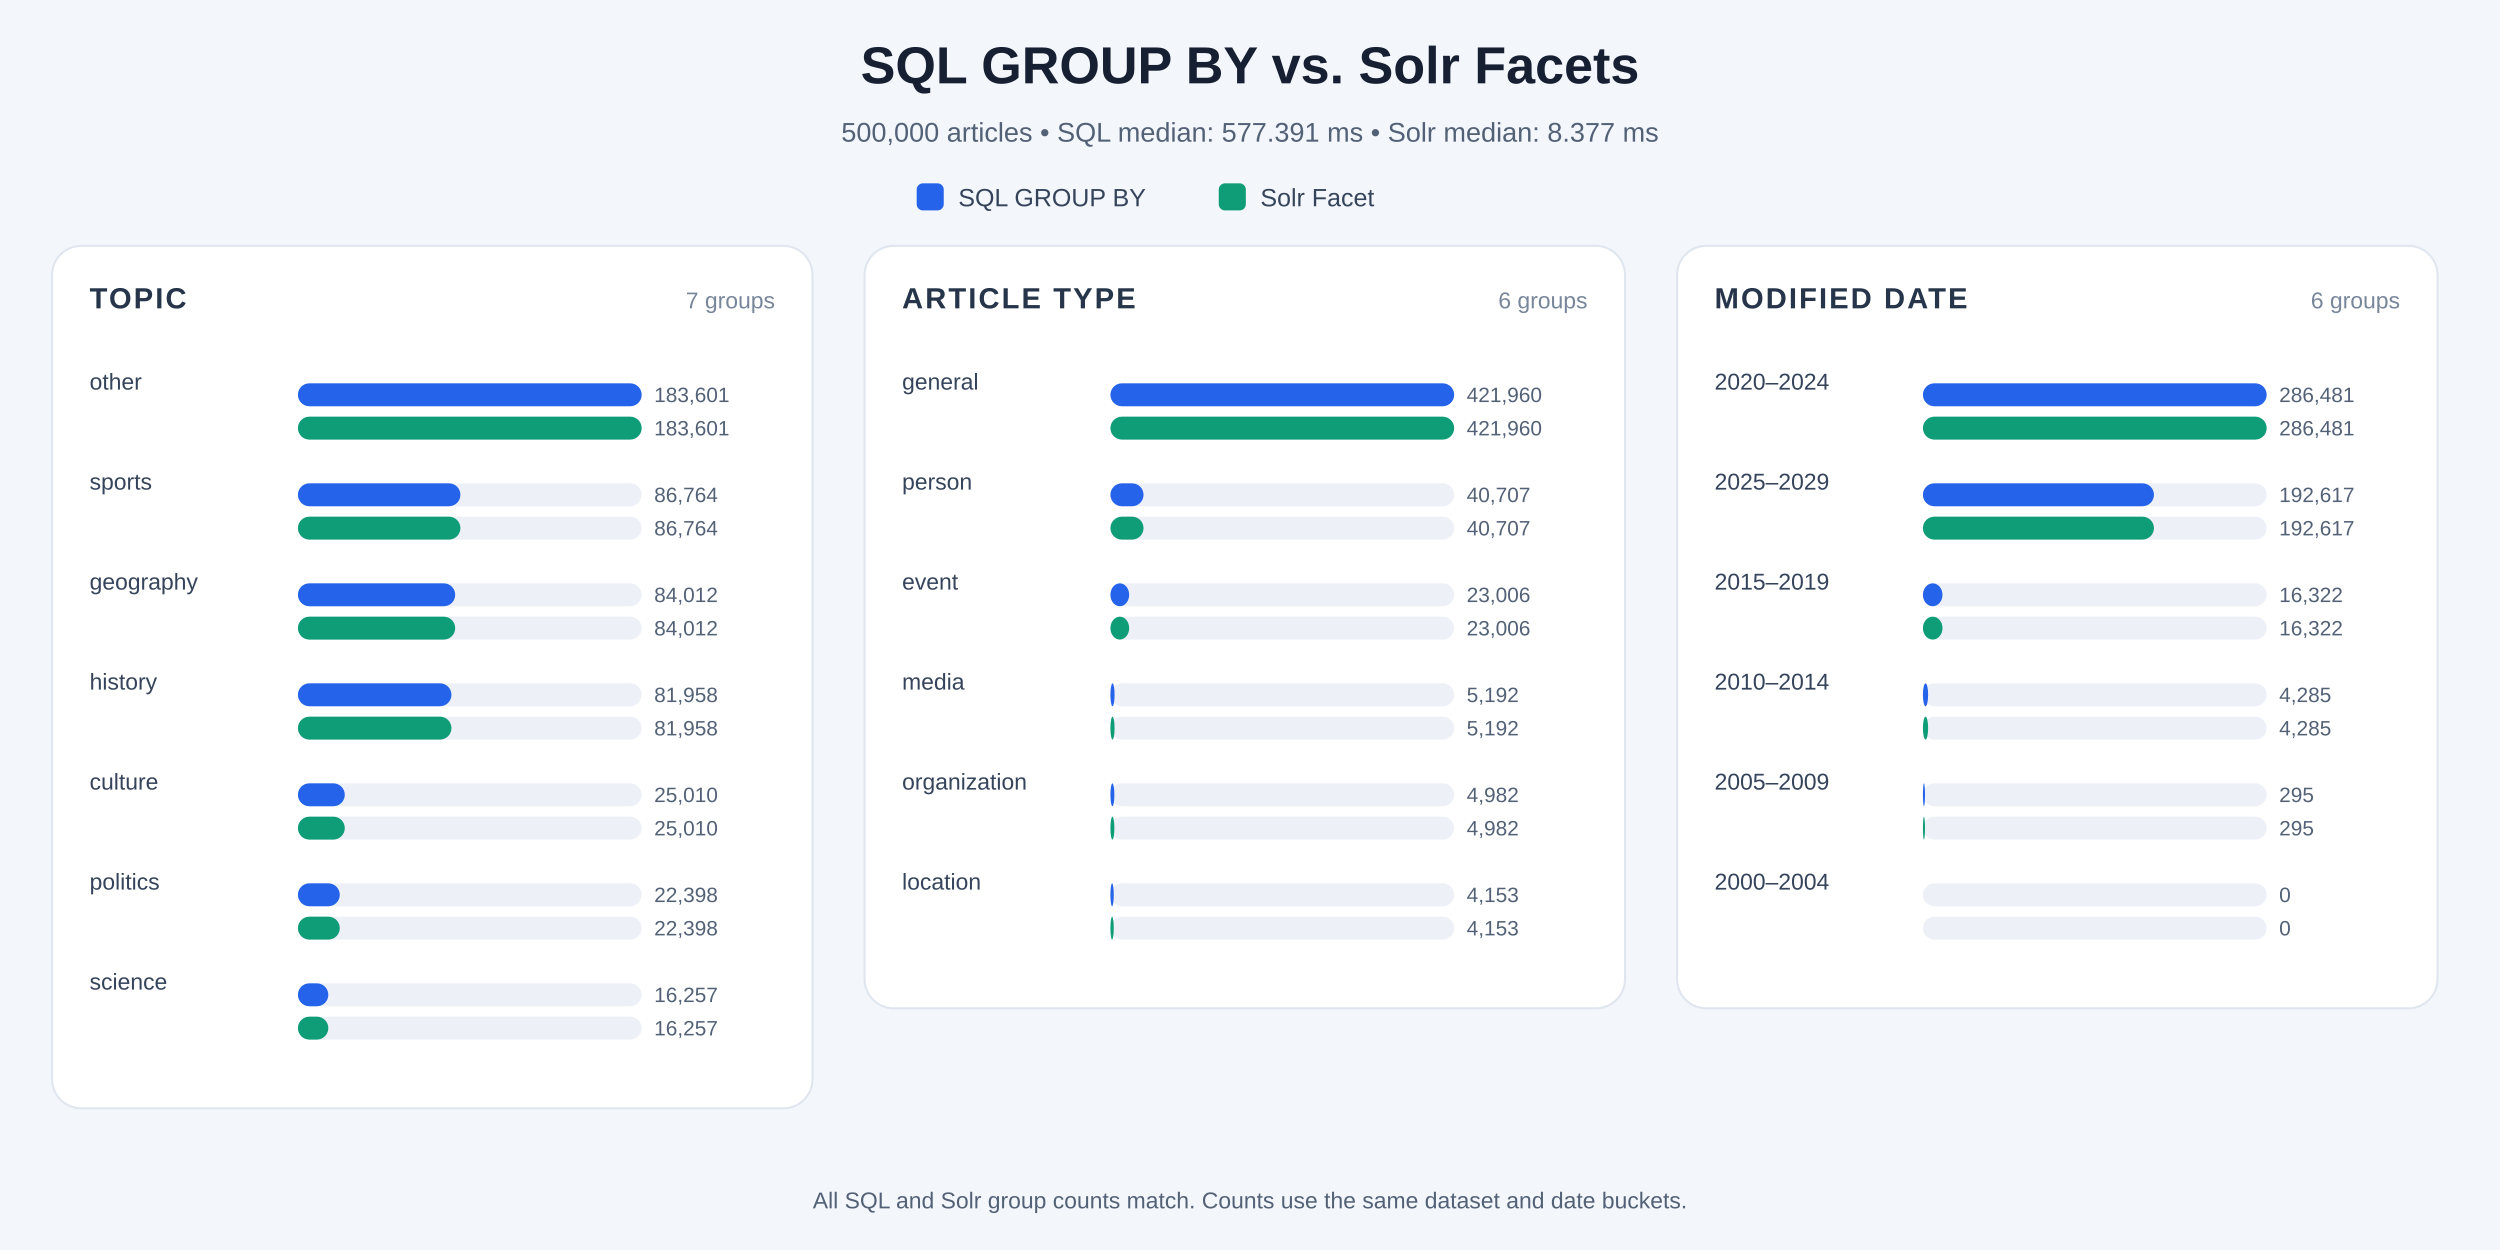
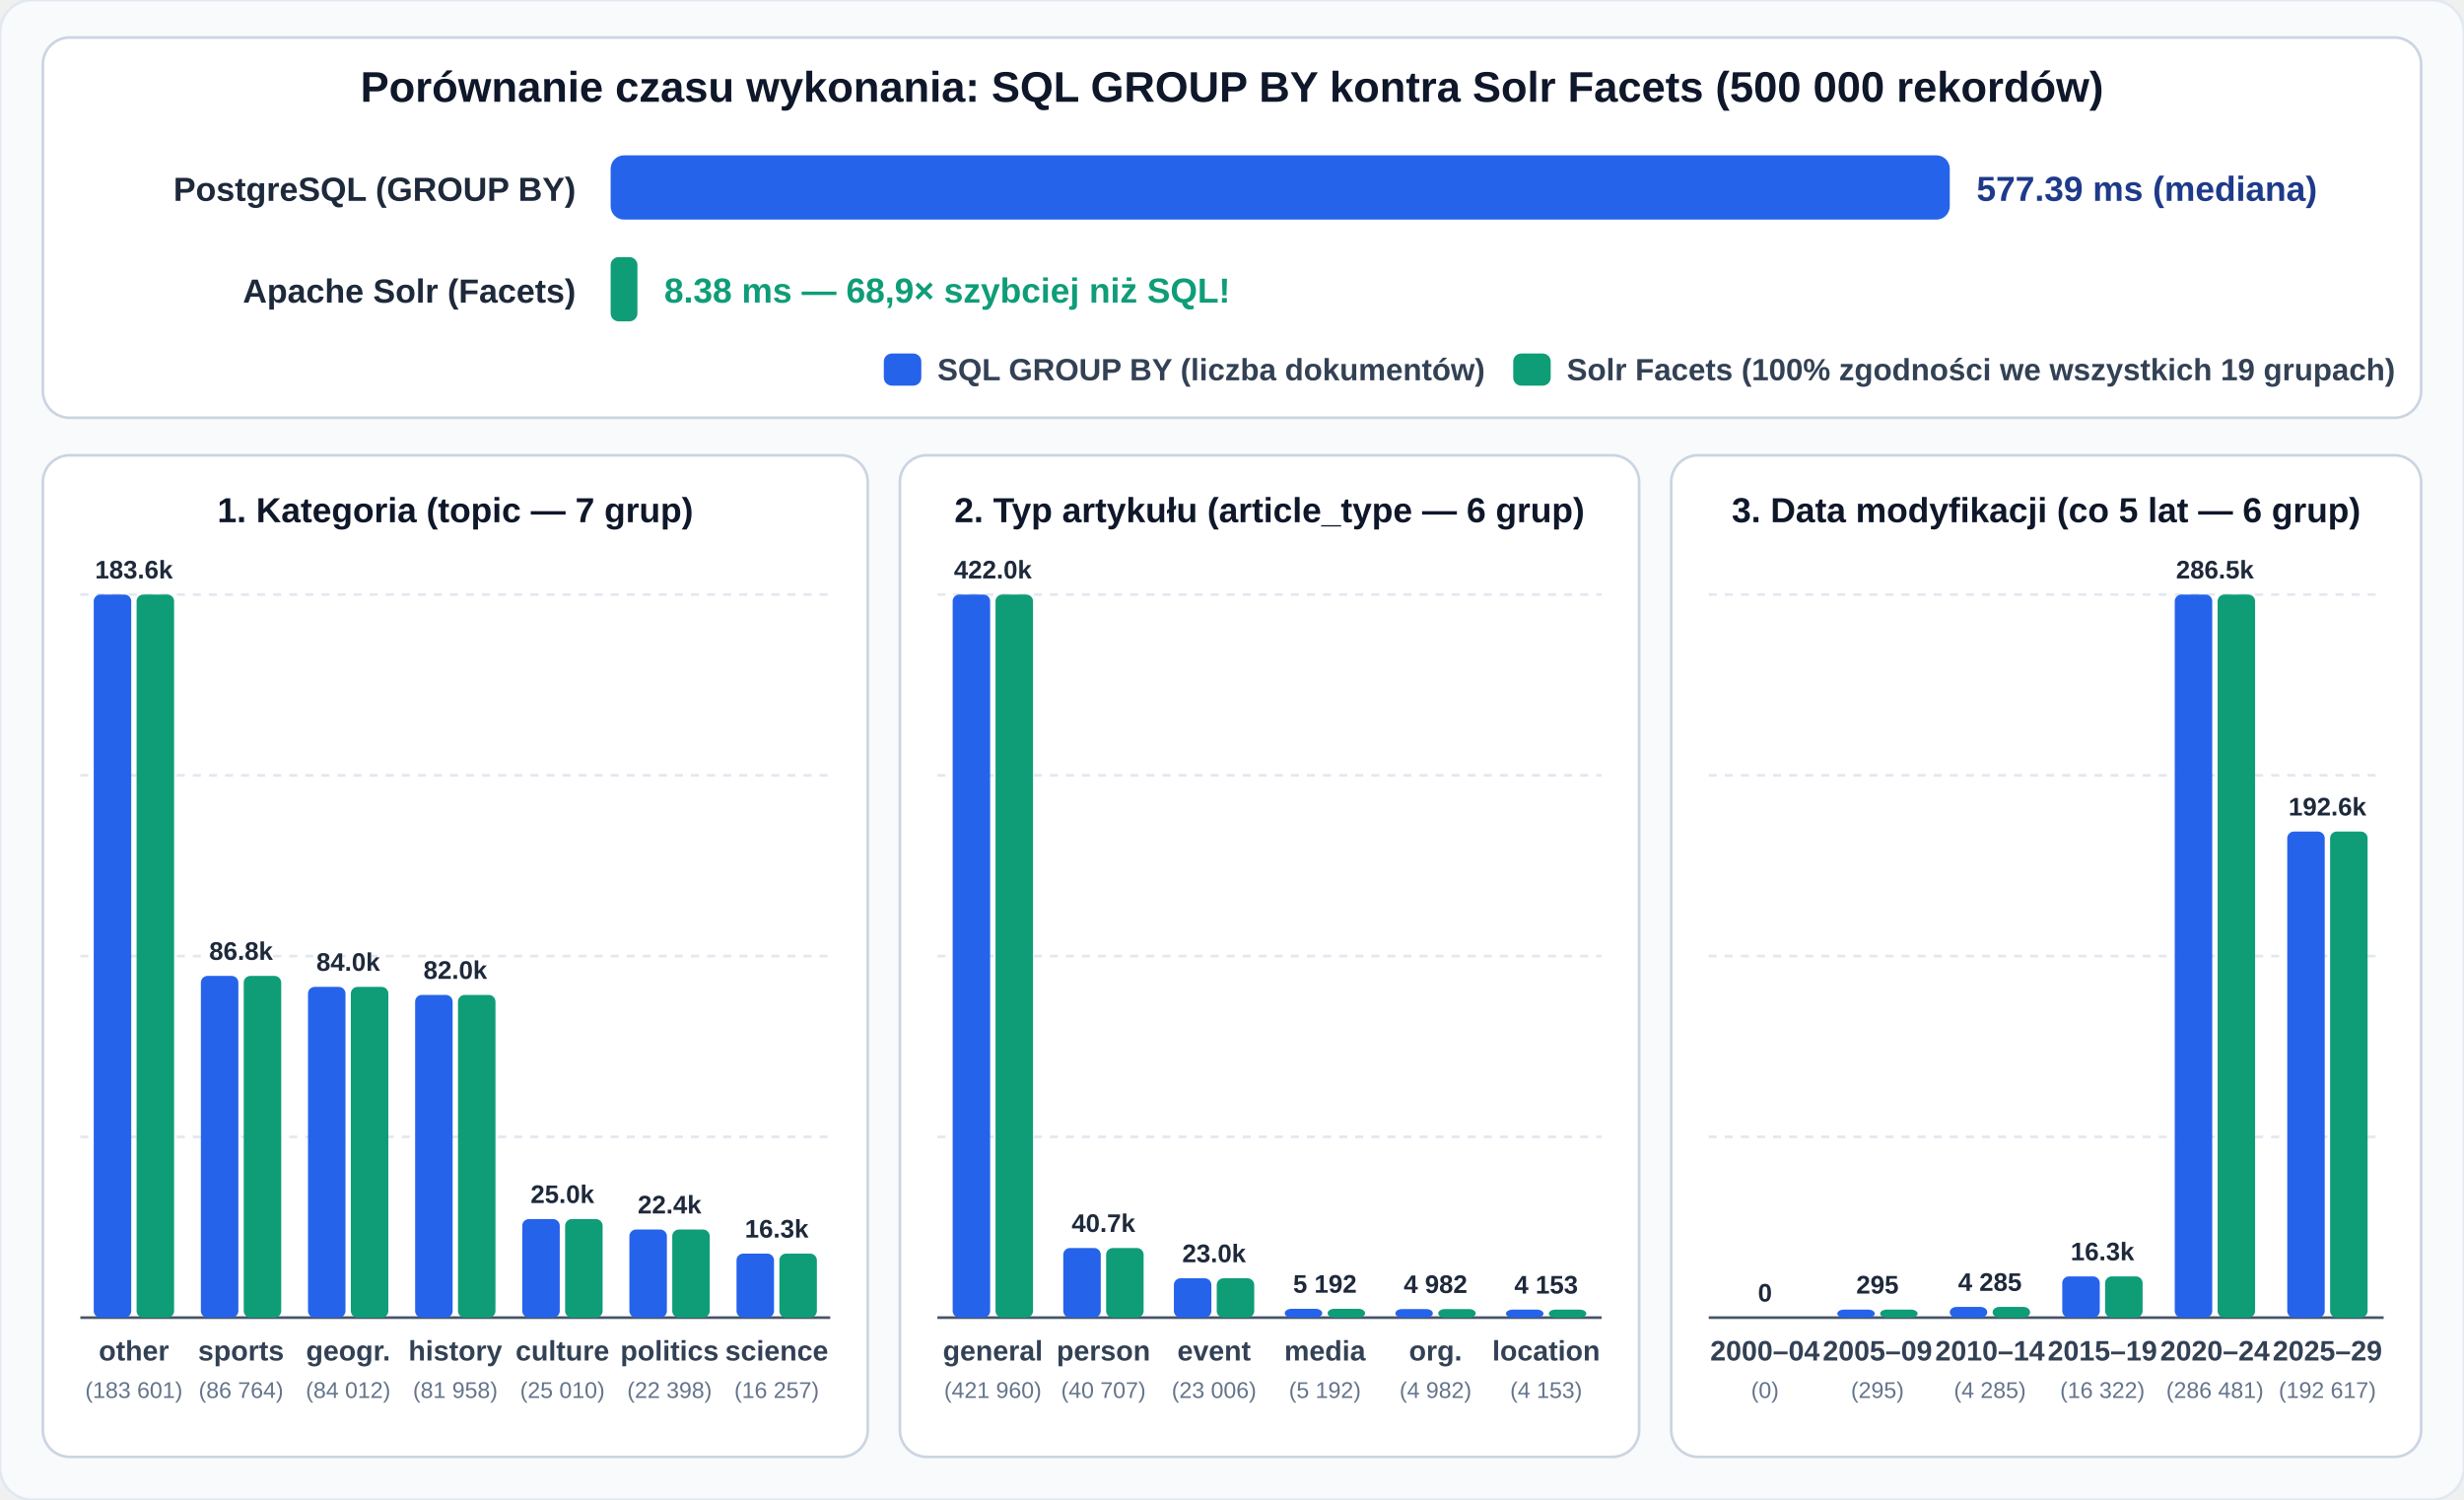
- <svg xmlns="http://www.w3.org/2000/svg" width="1200" height="600" viewBox="0 0 1200 600">
-   <rect width="100%" height="100%" fill="#f3f6fb" />
-   <text x="600" y="40" text-anchor="middle" font-family="Arial,sans-serif" font-size="25" font-weight="700" fill="#172033">SQL GROUP BY vs. Solr Facets</text>
-   <text x="600" y="68" text-anchor="middle" font-family="Arial,sans-serif" font-size="13" fill="#536176">500,000 articles  •  SQL median: 577.391 ms  •  Solr median: 8.377 ms</text>
-   <rect x="440" y="88" width="13" height="13" rx="3" fill="#2563eb" />
-   <text x="460" y="99" font-family="Arial,sans-serif" font-size="12" fill="#35445a">SQL GROUP BY</text>
-   <rect x="585" y="88" width="13" height="13" rx="3" fill="#0f9d78" />
-   <text x="605" y="99" font-family="Arial,sans-serif" font-size="12" fill="#35445a">Solr Facet</text>
-   <rect x="25" y="118" width="365" height="414" rx="14" fill="#ffffff" stroke="#e0e6ef" />
-   <text x="43" y="148" font-family="Arial,sans-serif" font-size="14" font-weight="700" letter-spacing="1" fill="#26354a">TOPIC</text>
-   <text x="372" y="148" text-anchor="end" font-family="Arial,sans-serif" font-size="11" fill="#78869a">7 groups</text>
-   <text x="43" y="187" font-family="Arial,sans-serif" font-size="11" fill="#35445a">other</text>
-   <rect x="143" y="184" width="165" height="11" rx="5.5" fill="#edf1f7" />
-   <rect x="143" y="184" width="165.0" height="11" rx="5.5" fill="#2563eb" />
-   <text x="314" y="193" font-family="Arial,sans-serif" font-size="10" fill="#536176">183,601</text>
-   <rect x="143" y="200" width="165" height="11" rx="5.5" fill="#edf1f7" />
-   <rect x="143" y="200" width="165.0" height="11" rx="5.5" fill="#0f9d78" />
-   <text x="314" y="209" font-family="Arial,sans-serif" font-size="10" fill="#536176">183,601</text>
-   <text x="43" y="235" font-family="Arial,sans-serif" font-size="11" fill="#35445a">sports</text>
-   <rect x="143" y="232" width="165" height="11" rx="5.5" fill="#edf1f7" />
-   <rect x="143" y="232" width="78.0" height="11" rx="5.5" fill="#2563eb" />
-   <text x="314" y="241" font-family="Arial,sans-serif" font-size="10" fill="#536176">86,764</text>
-   <rect x="143" y="248" width="165" height="11" rx="5.5" fill="#edf1f7" />
-   <rect x="143" y="248" width="78.0" height="11" rx="5.5" fill="#0f9d78" />
-   <text x="314" y="257" font-family="Arial,sans-serif" font-size="10" fill="#536176">86,764</text>
-   <text x="43" y="283" font-family="Arial,sans-serif" font-size="11" fill="#35445a">geography</text>
-   <rect x="143" y="280" width="165" height="11" rx="5.5" fill="#edf1f7" />
-   <rect x="143" y="280" width="75.5" height="11" rx="5.5" fill="#2563eb" />
-   <text x="314" y="289" font-family="Arial,sans-serif" font-size="10" fill="#536176">84,012</text>
-   <rect x="143" y="296" width="165" height="11" rx="5.5" fill="#edf1f7" />
-   <rect x="143" y="296" width="75.5" height="11" rx="5.5" fill="#0f9d78" />
-   <text x="314" y="305" font-family="Arial,sans-serif" font-size="10" fill="#536176">84,012</text>
-   <text x="43" y="331" font-family="Arial,sans-serif" font-size="11" fill="#35445a">history</text>
-   <rect x="143" y="328" width="165" height="11" rx="5.5" fill="#edf1f7" />
-   <rect x="143" y="328" width="73.7" height="11" rx="5.5" fill="#2563eb" />
-   <text x="314" y="337" font-family="Arial,sans-serif" font-size="10" fill="#536176">81,958</text>
-   <rect x="143" y="344" width="165" height="11" rx="5.5" fill="#edf1f7" />
-   <rect x="143" y="344" width="73.7" height="11" rx="5.5" fill="#0f9d78" />
-   <text x="314" y="353" font-family="Arial,sans-serif" font-size="10" fill="#536176">81,958</text>
-   <text x="43" y="379" font-family="Arial,sans-serif" font-size="11" fill="#35445a">culture</text>
-   <rect x="143" y="376" width="165" height="11" rx="5.5" fill="#edf1f7" />
-   <rect x="143" y="376" width="22.5" height="11" rx="5.5" fill="#2563eb" />
-   <text x="314" y="385" font-family="Arial,sans-serif" font-size="10" fill="#536176">25,010</text>
-   <rect x="143" y="392" width="165" height="11" rx="5.5" fill="#edf1f7" />
-   <rect x="143" y="392" width="22.5" height="11" rx="5.5" fill="#0f9d78" />
-   <text x="314" y="401" font-family="Arial,sans-serif" font-size="10" fill="#536176">25,010</text>
-   <text x="43" y="427" font-family="Arial,sans-serif" font-size="11" fill="#35445a">politics</text>
-   <rect x="143" y="424" width="165" height="11" rx="5.5" fill="#edf1f7" />
-   <rect x="143" y="424" width="20.1" height="11" rx="5.5" fill="#2563eb" />
-   <text x="314" y="433" font-family="Arial,sans-serif" font-size="10" fill="#536176">22,398</text>
-   <rect x="143" y="440" width="165" height="11" rx="5.5" fill="#edf1f7" />
-   <rect x="143" y="440" width="20.1" height="11" rx="5.5" fill="#0f9d78" />
-   <text x="314" y="449" font-family="Arial,sans-serif" font-size="10" fill="#536176">22,398</text>
-   <text x="43" y="475" font-family="Arial,sans-serif" font-size="11" fill="#35445a">science</text>
-   <rect x="143" y="472" width="165" height="11" rx="5.5" fill="#edf1f7" />
-   <rect x="143" y="472" width="14.6" height="11" rx="5.5" fill="#2563eb" />
-   <text x="314" y="481" font-family="Arial,sans-serif" font-size="10" fill="#536176">16,257</text>
-   <rect x="143" y="488" width="165" height="11" rx="5.5" fill="#edf1f7" />
-   <rect x="143" y="488" width="14.6" height="11" rx="5.5" fill="#0f9d78" />
-   <text x="314" y="497" font-family="Arial,sans-serif" font-size="10" fill="#536176">16,257</text>
-   <rect x="415" y="118" width="365" height="366" rx="14" fill="#ffffff" stroke="#e0e6ef" />
-   <text x="433" y="148" font-family="Arial,sans-serif" font-size="14" font-weight="700" letter-spacing="1" fill="#26354a">ARTICLE TYPE</text>
-   <text x="762" y="148" text-anchor="end" font-family="Arial,sans-serif" font-size="11" fill="#78869a">6 groups</text>
-   <text x="433" y="187" font-family="Arial,sans-serif" font-size="11" fill="#35445a">general</text>
-   <rect x="533" y="184" width="165" height="11" rx="5.5" fill="#edf1f7" />
-   <rect x="533" y="184" width="165.0" height="11" rx="5.5" fill="#2563eb" />
-   <text x="704" y="193" font-family="Arial,sans-serif" font-size="10" fill="#536176">421,960</text>
-   <rect x="533" y="200" width="165" height="11" rx="5.5" fill="#edf1f7" />
-   <rect x="533" y="200" width="165.0" height="11" rx="5.5" fill="#0f9d78" />
-   <text x="704" y="209" font-family="Arial,sans-serif" font-size="10" fill="#536176">421,960</text>
-   <text x="433" y="235" font-family="Arial,sans-serif" font-size="11" fill="#35445a">person</text>
-   <rect x="533" y="232" width="165" height="11" rx="5.5" fill="#edf1f7" />
-   <rect x="533" y="232" width="15.9" height="11" rx="5.5" fill="#2563eb" />
-   <text x="704" y="241" font-family="Arial,sans-serif" font-size="10" fill="#536176">40,707</text>
-   <rect x="533" y="248" width="165" height="11" rx="5.5" fill="#edf1f7" />
-   <rect x="533" y="248" width="15.9" height="11" rx="5.5" fill="#0f9d78" />
-   <text x="704" y="257" font-family="Arial,sans-serif" font-size="10" fill="#536176">40,707</text>
-   <text x="433" y="283" font-family="Arial,sans-serif" font-size="11" fill="#35445a">event</text>
-   <rect x="533" y="280" width="165" height="11" rx="5.5" fill="#edf1f7" />
-   <rect x="533" y="280" width="9.0" height="11" rx="5.5" fill="#2563eb" />
-   <text x="704" y="289" font-family="Arial,sans-serif" font-size="10" fill="#536176">23,006</text>
-   <rect x="533" y="296" width="165" height="11" rx="5.5" fill="#edf1f7" />
-   <rect x="533" y="296" width="9.0" height="11" rx="5.5" fill="#0f9d78" />
-   <text x="704" y="305" font-family="Arial,sans-serif" font-size="10" fill="#536176">23,006</text>
-   <text x="433" y="331" font-family="Arial,sans-serif" font-size="11" fill="#35445a">media</text>
-   <rect x="533" y="328" width="165" height="11" rx="5.5" fill="#edf1f7" />
-   <rect x="533" y="328" width="2.0" height="11" rx="5.5" fill="#2563eb" />
-   <text x="704" y="337" font-family="Arial,sans-serif" font-size="10" fill="#536176">5,192</text>
-   <rect x="533" y="344" width="165" height="11" rx="5.5" fill="#edf1f7" />
-   <rect x="533" y="344" width="2.0" height="11" rx="5.5" fill="#0f9d78" />
-   <text x="704" y="353" font-family="Arial,sans-serif" font-size="10" fill="#536176">5,192</text>
-   <text x="433" y="379" font-family="Arial,sans-serif" font-size="11" fill="#35445a">organization</text>
-   <rect x="533" y="376" width="165" height="11" rx="5.5" fill="#edf1f7" />
-   <rect x="533" y="376" width="1.9" height="11" rx="5.5" fill="#2563eb" />
-   <text x="704" y="385" font-family="Arial,sans-serif" font-size="10" fill="#536176">4,982</text>
-   <rect x="533" y="392" width="165" height="11" rx="5.5" fill="#edf1f7" />
-   <rect x="533" y="392" width="1.9" height="11" rx="5.5" fill="#0f9d78" />
-   <text x="704" y="401" font-family="Arial,sans-serif" font-size="10" fill="#536176">4,982</text>
-   <text x="433" y="427" font-family="Arial,sans-serif" font-size="11" fill="#35445a">location</text>
-   <rect x="533" y="424" width="165" height="11" rx="5.5" fill="#edf1f7" />
-   <rect x="533" y="424" width="1.6" height="11" rx="5.5" fill="#2563eb" />
-   <text x="704" y="433" font-family="Arial,sans-serif" font-size="10" fill="#536176">4,153</text>
-   <rect x="533" y="440" width="165" height="11" rx="5.5" fill="#edf1f7" />
-   <rect x="533" y="440" width="1.6" height="11" rx="5.5" fill="#0f9d78" />
-   <text x="704" y="449" font-family="Arial,sans-serif" font-size="10" fill="#536176">4,153</text>
-   <rect x="805" y="118" width="365" height="366" rx="14" fill="#ffffff" stroke="#e0e6ef" />
-   <text x="823" y="148" font-family="Arial,sans-serif" font-size="14" font-weight="700" letter-spacing="1" fill="#26354a">MODIFIED DATE</text>
-   <text x="1152" y="148" text-anchor="end" font-family="Arial,sans-serif" font-size="11" fill="#78869a">6 groups</text>
-   <text x="823" y="187" font-family="Arial,sans-serif" font-size="11" fill="#35445a">2020–2024</text>
-   <rect x="923" y="184" width="165" height="11" rx="5.5" fill="#edf1f7" />
-   <rect x="923" y="184" width="165.0" height="11" rx="5.5" fill="#2563eb" />
-   <text x="1094" y="193" font-family="Arial,sans-serif" font-size="10" fill="#536176">286,481</text>
-   <rect x="923" y="200" width="165" height="11" rx="5.5" fill="#edf1f7" />
-   <rect x="923" y="200" width="165.0" height="11" rx="5.5" fill="#0f9d78" />
-   <text x="1094" y="209" font-family="Arial,sans-serif" font-size="10" fill="#536176">286,481</text>
-   <text x="823" y="235" font-family="Arial,sans-serif" font-size="11" fill="#35445a">2025–2029</text>
-   <rect x="923" y="232" width="165" height="11" rx="5.5" fill="#edf1f7" />
-   <rect x="923" y="232" width="110.9" height="11" rx="5.5" fill="#2563eb" />
-   <text x="1094" y="241" font-family="Arial,sans-serif" font-size="10" fill="#536176">192,617</text>
-   <rect x="923" y="248" width="165" height="11" rx="5.5" fill="#edf1f7" />
-   <rect x="923" y="248" width="110.9" height="11" rx="5.5" fill="#0f9d78" />
-   <text x="1094" y="257" font-family="Arial,sans-serif" font-size="10" fill="#536176">192,617</text>
-   <text x="823" y="283" font-family="Arial,sans-serif" font-size="11" fill="#35445a">2015–2019</text>
-   <rect x="923" y="280" width="165" height="11" rx="5.5" fill="#edf1f7" />
-   <rect x="923" y="280" width="9.4" height="11" rx="5.5" fill="#2563eb" />
-   <text x="1094" y="289" font-family="Arial,sans-serif" font-size="10" fill="#536176">16,322</text>
-   <rect x="923" y="296" width="165" height="11" rx="5.5" fill="#edf1f7" />
-   <rect x="923" y="296" width="9.4" height="11" rx="5.5" fill="#0f9d78" />
-   <text x="1094" y="305" font-family="Arial,sans-serif" font-size="10" fill="#536176">16,322</text>
-   <text x="823" y="331" font-family="Arial,sans-serif" font-size="11" fill="#35445a">2010–2014</text>
-   <rect x="923" y="328" width="165" height="11" rx="5.5" fill="#edf1f7" />
-   <rect x="923" y="328" width="2.5" height="11" rx="5.5" fill="#2563eb" />
-   <text x="1094" y="337" font-family="Arial,sans-serif" font-size="10" fill="#536176">4,285</text>
-   <rect x="923" y="344" width="165" height="11" rx="5.5" fill="#edf1f7" />
-   <rect x="923" y="344" width="2.5" height="11" rx="5.5" fill="#0f9d78" />
-   <text x="1094" y="353" font-family="Arial,sans-serif" font-size="10" fill="#536176">4,285</text>
-   <text x="823" y="379" font-family="Arial,sans-serif" font-size="11" fill="#35445a">2005–2009</text>
-   <rect x="923" y="376" width="165" height="11" rx="5.5" fill="#edf1f7" />
-   <rect x="923" y="376" width="1.0" height="11" rx="5.5" fill="#2563eb" />
-   <text x="1094" y="385" font-family="Arial,sans-serif" font-size="10" fill="#536176">295</text>
-   <rect x="923" y="392" width="165" height="11" rx="5.5" fill="#edf1f7" />
-   <rect x="923" y="392" width="1.0" height="11" rx="5.5" fill="#0f9d78" />
-   <text x="1094" y="401" font-family="Arial,sans-serif" font-size="10" fill="#536176">295</text>
-   <text x="823" y="427" font-family="Arial,sans-serif" font-size="11" fill="#35445a">2000–2004</text>
-   <rect x="923" y="424" width="165" height="11" rx="5.5" fill="#edf1f7" />
-   <rect x="923" y="424" width="0.0" height="11" rx="5.5" fill="#2563eb" />
-   <text x="1094" y="433" font-family="Arial,sans-serif" font-size="10" fill="#536176">0</text>
-   <rect x="923" y="440" width="165" height="11" rx="5.5" fill="#edf1f7" />
-   <rect x="923" y="440" width="0.0" height="11" rx="5.5" fill="#0f9d78" />
-   <text x="1094" y="449" font-family="Arial,sans-serif" font-size="10" fill="#536176">0</text>
-   <text x="600" y="580" text-anchor="middle" font-family="Arial,sans-serif" font-size="11" fill="#536176">All SQL and Solr group counts match. Counts use the same dataset and date buckets.</text>
+ <svg xmlns="http://www.w3.org/2000/svg" width="920" height="560" viewBox="0 0 920 560">
+   <rect width="100%" height="100%" rx="12" fill="#f8fafc" stroke="#e2e8f0" />
+   <rect x="16" y="14" width="888" height="142" rx="10" fill="#ffffff" stroke="#cbd5e1" />
+   <text x="460" y="38" text-anchor="middle" font-family="Segoe UI,Arial,sans-serif" font-size="16" font-weight="700" fill="#0f172a">Porównanie czasu wykonania: SQL GROUP BY kontra Solr Facets (500 000 rekordów)</text>
+   <text x="215" y="75" text-anchor="end" font-family="Segoe UI,Arial,sans-serif" font-size="12.5" font-weight="700" fill="#1e293b">PostgreSQL (GROUP BY)</text>
+   <rect x="228" y="58" width="500" height="24" rx="5" fill="#2563eb" />
+   <text x="738" y="75" font-family="Segoe UI,Arial,sans-serif" font-size="13" font-weight="700" fill="#1e3a8a">577.39 ms (mediana)</text>
+   <text x="215" y="113" text-anchor="end" font-family="Segoe UI,Arial,sans-serif" font-size="12.5" font-weight="700" fill="#1e293b">Apache Solr (Facets)</text>
+   <rect x="228" y="96" width="10" height="24" rx="3" fill="#0f9d78" />
+   <text x="248" y="113" font-family="Segoe UI,Arial,sans-serif" font-size="13" font-weight="700" fill="#0f9d78">8.38 ms — 68,9× szybciej niż SQL!</text>
+   <rect x="330" y="132" width="14" height="12" rx="3" fill="#2563eb" />
+   <text x="350" y="142" font-family="Segoe UI,Arial,sans-serif" font-size="11.5" font-weight="600" fill="#334155">SQL GROUP BY (liczba dokumentów)</text>
+   <rect x="565" y="132" width="14" height="12" rx="3" fill="#0f9d78" />
+   <text x="585" y="142" font-family="Segoe UI,Arial,sans-serif" font-size="11.5" font-weight="600" fill="#334155">Solr Facets (100% zgodności we wszystkich 19 grupach)</text>
+   <rect x="16" y="170" width="308" height="374" rx="10" fill="#ffffff" stroke="#cbd5e1" />
+   <text x="170.0" y="195" text-anchor="middle" font-family="Segoe UI,Arial,sans-serif" font-size="13" font-weight="700" fill="#0f172a">1. Kategoria (topic — 7 grup)</text>
+   <line x1="30" y1="492.0" x2="310" y2="492.0" stroke="#475569" stroke-dasharray="none" />
+   <line x1="30" y1="424.5" x2="310" y2="424.5" stroke="#e2e8f0" stroke-dasharray="3,3" />
+   <line x1="30" y1="357.0" x2="310" y2="357.0" stroke="#e2e8f0" stroke-dasharray="3,3" />
+   <line x1="30" y1="289.5" x2="310" y2="289.5" stroke="#e2e8f0" stroke-dasharray="3,3" />
+   <line x1="30" y1="222.0" x2="310" y2="222.0" stroke="#e2e8f0" stroke-dasharray="3,3" />
+   <rect x="35.0" y="222.0" width="14.0" height="270.0" rx="2.5" fill="#2563eb" />
+   <rect x="51.0" y="222.0" width="14.0" height="270.0" rx="2.5" fill="#0f9d78" />
+   <text x="50.0" y="216.0" text-anchor="middle" font-family="Segoe UI,Arial,sans-serif" font-size="9.5" font-weight="700" fill="#1e293b">183.6k</text>
+   <text x="50.0" y="508" text-anchor="middle" font-family="Segoe UI,Arial,sans-serif" font-size="10.5" font-weight="600" fill="#334155">other</text>
+   <text x="50.0" y="522" text-anchor="middle" font-family="Segoe UI,Arial,sans-serif" font-size="8.5" fill="#64748b">(183 601)</text>
+   <rect x="75.0" y="364.4" width="14.0" height="127.6" rx="2.5" fill="#2563eb" />
+   <rect x="91.0" y="364.4" width="14.0" height="127.6" rx="2.5" fill="#0f9d78" />
+   <text x="90.0" y="358.4" text-anchor="middle" font-family="Segoe UI,Arial,sans-serif" font-size="9.5" font-weight="700" fill="#1e293b">86.8k</text>
+   <text x="90.0" y="508" text-anchor="middle" font-family="Segoe UI,Arial,sans-serif" font-size="10.5" font-weight="600" fill="#334155">sports</text>
+   <text x="90.0" y="522" text-anchor="middle" font-family="Segoe UI,Arial,sans-serif" font-size="8.5" fill="#64748b">(86 764)</text>
+   <rect x="115.0" y="368.5" width="14.0" height="123.5" rx="2.5" fill="#2563eb" />
+   <rect x="131.0" y="368.5" width="14.0" height="123.5" rx="2.5" fill="#0f9d78" />
+   <text x="130.0" y="362.5" text-anchor="middle" font-family="Segoe UI,Arial,sans-serif" font-size="9.5" font-weight="700" fill="#1e293b">84.0k</text>
+   <text x="130.0" y="508" text-anchor="middle" font-family="Segoe UI,Arial,sans-serif" font-size="10.5" font-weight="600" fill="#334155">geogr.</text>
+   <text x="130.0" y="522" text-anchor="middle" font-family="Segoe UI,Arial,sans-serif" font-size="8.5" fill="#64748b">(84 012)</text>
+   <rect x="155.0" y="371.5" width="14.0" height="120.5" rx="2.5" fill="#2563eb" />
+   <rect x="171.0" y="371.5" width="14.0" height="120.5" rx="2.5" fill="#0f9d78" />
+   <text x="170.0" y="365.5" text-anchor="middle" font-family="Segoe UI,Arial,sans-serif" font-size="9.5" font-weight="700" fill="#1e293b">82.0k</text>
+   <text x="170.0" y="508" text-anchor="middle" font-family="Segoe UI,Arial,sans-serif" font-size="10.5" font-weight="600" fill="#334155">history</text>
+   <text x="170.0" y="522" text-anchor="middle" font-family="Segoe UI,Arial,sans-serif" font-size="8.5" fill="#64748b">(81 958)</text>
+   <rect x="195.0" y="455.2" width="14.0" height="36.8" rx="2.5" fill="#2563eb" />
+   <rect x="211.0" y="455.2" width="14.0" height="36.8" rx="2.5" fill="#0f9d78" />
+   <text x="210.0" y="449.2" text-anchor="middle" font-family="Segoe UI,Arial,sans-serif" font-size="9.5" font-weight="700" fill="#1e293b">25.0k</text>
+   <text x="210.0" y="508" text-anchor="middle" font-family="Segoe UI,Arial,sans-serif" font-size="10.5" font-weight="600" fill="#334155">culture</text>
+   <text x="210.0" y="522" text-anchor="middle" font-family="Segoe UI,Arial,sans-serif" font-size="8.5" fill="#64748b">(25 010)</text>
+   <rect x="235.0" y="459.1" width="14.0" height="32.9" rx="2.5" fill="#2563eb" />
+   <rect x="251.0" y="459.1" width="14.0" height="32.9" rx="2.5" fill="#0f9d78" />
+   <text x="250.0" y="453.1" text-anchor="middle" font-family="Segoe UI,Arial,sans-serif" font-size="9.5" font-weight="700" fill="#1e293b">22.4k</text>
+   <text x="250.0" y="508" text-anchor="middle" font-family="Segoe UI,Arial,sans-serif" font-size="10.5" font-weight="600" fill="#334155">politics</text>
+   <text x="250.0" y="522" text-anchor="middle" font-family="Segoe UI,Arial,sans-serif" font-size="8.5" fill="#64748b">(22 398)</text>
+   <rect x="275.0" y="468.1" width="14.0" height="23.9" rx="2.5" fill="#2563eb" />
+   <rect x="291.0" y="468.1" width="14.0" height="23.9" rx="2.5" fill="#0f9d78" />
+   <text x="290.0" y="462.1" text-anchor="middle" font-family="Segoe UI,Arial,sans-serif" font-size="9.5" font-weight="700" fill="#1e293b">16.3k</text>
+   <text x="290.0" y="508" text-anchor="middle" font-family="Segoe UI,Arial,sans-serif" font-size="10.5" font-weight="600" fill="#334155">science</text>
+   <text x="290.0" y="522" text-anchor="middle" font-family="Segoe UI,Arial,sans-serif" font-size="8.5" fill="#64748b">(16 257)</text>
+   <rect x="336" y="170" width="276" height="374" rx="10" fill="#ffffff" stroke="#cbd5e1" />
+   <text x="474.0" y="195" text-anchor="middle" font-family="Segoe UI,Arial,sans-serif" font-size="13" font-weight="700" fill="#0f172a">2. Typ artykułu (article_type — 6 grup)</text>
+   <line x1="350" y1="492.0" x2="598" y2="492.0" stroke="#475569" stroke-dasharray="none" />
+   <line x1="350" y1="424.5" x2="598" y2="424.5" stroke="#e2e8f0" stroke-dasharray="3,3" />
+   <line x1="350" y1="357.0" x2="598" y2="357.0" stroke="#e2e8f0" stroke-dasharray="3,3" />
+   <line x1="350" y1="289.5" x2="598" y2="289.5" stroke="#e2e8f0" stroke-dasharray="3,3" />
+   <line x1="350" y1="222.0" x2="598" y2="222.0" stroke="#e2e8f0" stroke-dasharray="3,3" />
+   <rect x="355.7" y="222.0" width="14.0" height="270.0" rx="2.5" fill="#2563eb" />
+   <rect x="371.7" y="222.0" width="14.0" height="270.0" rx="2.5" fill="#0f9d78" />
+   <text x="370.7" y="216.0" text-anchor="middle" font-family="Segoe UI,Arial,sans-serif" font-size="9.5" font-weight="700" fill="#1e293b">422.0k</text>
+   <text x="370.7" y="508" text-anchor="middle" font-family="Segoe UI,Arial,sans-serif" font-size="10.5" font-weight="600" fill="#334155">general</text>
+   <text x="370.7" y="522" text-anchor="middle" font-family="Segoe UI,Arial,sans-serif" font-size="8.5" fill="#64748b">(421 960)</text>
+   <rect x="397.0" y="466.0" width="14.0" height="26.0" rx="2.5" fill="#2563eb" />
+   <rect x="413.0" y="466.0" width="14.0" height="26.0" rx="2.5" fill="#0f9d78" />
+   <text x="412.0" y="460.0" text-anchor="middle" font-family="Segoe UI,Arial,sans-serif" font-size="9.5" font-weight="700" fill="#1e293b">40.7k</text>
+   <text x="412.0" y="508" text-anchor="middle" font-family="Segoe UI,Arial,sans-serif" font-size="10.5" font-weight="600" fill="#334155">person</text>
+   <text x="412.0" y="522" text-anchor="middle" font-family="Segoe UI,Arial,sans-serif" font-size="8.5" fill="#64748b">(40 707)</text>
+   <rect x="438.3" y="477.3" width="14.0" height="14.7" rx="2.5" fill="#2563eb" />
+   <rect x="454.3" y="477.3" width="14.0" height="14.7" rx="2.5" fill="#0f9d78" />
+   <text x="453.3" y="471.3" text-anchor="middle" font-family="Segoe UI,Arial,sans-serif" font-size="9.5" font-weight="700" fill="#1e293b">23.0k</text>
+   <text x="453.3" y="508" text-anchor="middle" font-family="Segoe UI,Arial,sans-serif" font-size="10.5" font-weight="600" fill="#334155">event</text>
+   <text x="453.3" y="522" text-anchor="middle" font-family="Segoe UI,Arial,sans-serif" font-size="8.5" fill="#64748b">(23 006)</text>
+   <rect x="479.7" y="488.7" width="14.0" height="3.3" rx="2.5" fill="#2563eb" />
+   <rect x="495.7" y="488.7" width="14.0" height="3.3" rx="2.5" fill="#0f9d78" />
+   <text x="494.7" y="482.7" text-anchor="middle" font-family="Segoe UI,Arial,sans-serif" font-size="9.5" font-weight="700" fill="#1e293b">5 192</text>
+   <text x="494.7" y="508" text-anchor="middle" font-family="Segoe UI,Arial,sans-serif" font-size="10.5" font-weight="600" fill="#334155">media</text>
+   <text x="494.7" y="522" text-anchor="middle" font-family="Segoe UI,Arial,sans-serif" font-size="8.5" fill="#64748b">(5 192)</text>
+   <rect x="521.0" y="488.8" width="14.0" height="3.2" rx="2.5" fill="#2563eb" />
+   <rect x="537.0" y="488.8" width="14.0" height="3.2" rx="2.5" fill="#0f9d78" />
+   <text x="536.0" y="482.8" text-anchor="middle" font-family="Segoe UI,Arial,sans-serif" font-size="9.5" font-weight="700" fill="#1e293b">4 982</text>
+   <text x="536.0" y="508" text-anchor="middle" font-family="Segoe UI,Arial,sans-serif" font-size="10.5" font-weight="600" fill="#334155">org.</text>
+   <text x="536.0" y="522" text-anchor="middle" font-family="Segoe UI,Arial,sans-serif" font-size="8.5" fill="#64748b">(4 982)</text>
+   <rect x="562.3" y="489.0" width="14.0" height="3.0" rx="2.5" fill="#2563eb" />
+   <rect x="578.3" y="489.0" width="14.0" height="3.0" rx="2.5" fill="#0f9d78" />
+   <text x="577.3" y="483.0" text-anchor="middle" font-family="Segoe UI,Arial,sans-serif" font-size="9.5" font-weight="700" fill="#1e293b">4 153</text>
+   <text x="577.3" y="508" text-anchor="middle" font-family="Segoe UI,Arial,sans-serif" font-size="10.5" font-weight="600" fill="#334155">location</text>
+   <text x="577.3" y="522" text-anchor="middle" font-family="Segoe UI,Arial,sans-serif" font-size="8.5" fill="#64748b">(4 153)</text>
+   <rect x="624" y="170" width="280" height="374" rx="10" fill="#ffffff" stroke="#cbd5e1" />
+   <text x="764.0" y="195" text-anchor="middle" font-family="Segoe UI,Arial,sans-serif" font-size="13" font-weight="700" fill="#0f172a">3. Data modyfikacji (co 5 lat — 6 grup)</text>
+   <line x1="638" y1="492.0" x2="890" y2="492.0" stroke="#475569" stroke-dasharray="none" />
+   <line x1="638" y1="424.5" x2="890" y2="424.5" stroke="#e2e8f0" stroke-dasharray="3,3" />
+   <line x1="638" y1="357.0" x2="890" y2="357.0" stroke="#e2e8f0" stroke-dasharray="3,3" />
+   <line x1="638" y1="289.5" x2="890" y2="289.5" stroke="#e2e8f0" stroke-dasharray="3,3" />
+   <line x1="638" y1="222.0" x2="890" y2="222.0" stroke="#e2e8f0" stroke-dasharray="3,3" />
+   <rect x="644.0" y="492.0" width="14.0" height="0.0" rx="2.5" fill="#2563eb" />
+   <rect x="660.0" y="492.0" width="14.0" height="0.0" rx="2.5" fill="#0f9d78" />
+   <text x="659.0" y="486.0" text-anchor="middle" font-family="Segoe UI,Arial,sans-serif" font-size="9.5" font-weight="700" fill="#1e293b">0</text>
+   <text x="659.0" y="508" text-anchor="middle" font-family="Segoe UI,Arial,sans-serif" font-size="10.5" font-weight="600" fill="#334155">2000–04</text>
+   <text x="659.0" y="522" text-anchor="middle" font-family="Segoe UI,Arial,sans-serif" font-size="8.5" fill="#64748b">(0)</text>
+   <rect x="686.0" y="489.0" width="14.0" height="3.0" rx="2.5" fill="#2563eb" />
+   <rect x="702.0" y="489.0" width="14.0" height="3.0" rx="2.5" fill="#0f9d78" />
+   <text x="701.0" y="483.0" text-anchor="middle" font-family="Segoe UI,Arial,sans-serif" font-size="9.5" font-weight="700" fill="#1e293b">295</text>
+   <text x="701.0" y="508" text-anchor="middle" font-family="Segoe UI,Arial,sans-serif" font-size="10.5" font-weight="600" fill="#334155">2005–09</text>
+   <text x="701.0" y="522" text-anchor="middle" font-family="Segoe UI,Arial,sans-serif" font-size="8.5" fill="#64748b">(295)</text>
+   <rect x="728.0" y="488.0" width="14.0" height="4.0" rx="2.5" fill="#2563eb" />
+   <rect x="744.0" y="488.0" width="14.0" height="4.0" rx="2.5" fill="#0f9d78" />
+   <text x="743.0" y="482.0" text-anchor="middle" font-family="Segoe UI,Arial,sans-serif" font-size="9.5" font-weight="700" fill="#1e293b">4 285</text>
+   <text x="743.0" y="508" text-anchor="middle" font-family="Segoe UI,Arial,sans-serif" font-size="10.5" font-weight="600" fill="#334155">2010–14</text>
+   <text x="743.0" y="522" text-anchor="middle" font-family="Segoe UI,Arial,sans-serif" font-size="8.5" fill="#64748b">(4 285)</text>
+   <rect x="770.0" y="476.6" width="14.0" height="15.4" rx="2.5" fill="#2563eb" />
+   <rect x="786.0" y="476.6" width="14.0" height="15.4" rx="2.5" fill="#0f9d78" />
+   <text x="785.0" y="470.6" text-anchor="middle" font-family="Segoe UI,Arial,sans-serif" font-size="9.5" font-weight="700" fill="#1e293b">16.3k</text>
+   <text x="785.0" y="508" text-anchor="middle" font-family="Segoe UI,Arial,sans-serif" font-size="10.5" font-weight="600" fill="#334155">2015–19</text>
+   <text x="785.0" y="522" text-anchor="middle" font-family="Segoe UI,Arial,sans-serif" font-size="8.5" fill="#64748b">(16 322)</text>
+   <rect x="812.0" y="222.0" width="14.0" height="270.0" rx="2.5" fill="#2563eb" />
+   <rect x="828.0" y="222.0" width="14.0" height="270.0" rx="2.5" fill="#0f9d78" />
+   <text x="827.0" y="216.0" text-anchor="middle" font-family="Segoe UI,Arial,sans-serif" font-size="9.5" font-weight="700" fill="#1e293b">286.5k</text>
+   <text x="827.0" y="508" text-anchor="middle" font-family="Segoe UI,Arial,sans-serif" font-size="10.5" font-weight="600" fill="#334155">2020–24</text>
+   <text x="827.0" y="522" text-anchor="middle" font-family="Segoe UI,Arial,sans-serif" font-size="8.5" fill="#64748b">(286 481)</text>
+   <rect x="854.0" y="310.5" width="14.0" height="181.5" rx="2.5" fill="#2563eb" />
+   <rect x="870.0" y="310.5" width="14.0" height="181.5" rx="2.5" fill="#0f9d78" />
+   <text x="869.0" y="304.5" text-anchor="middle" font-family="Segoe UI,Arial,sans-serif" font-size="9.5" font-weight="700" fill="#1e293b">192.6k</text>
+   <text x="869.0" y="508" text-anchor="middle" font-family="Segoe UI,Arial,sans-serif" font-size="10.5" font-weight="600" fill="#334155">2025–29</text>
+   <text x="869.0" y="522" text-anchor="middle" font-family="Segoe UI,Arial,sans-serif" font-size="8.5" fill="#64748b">(192 617)</text>
</svg>
